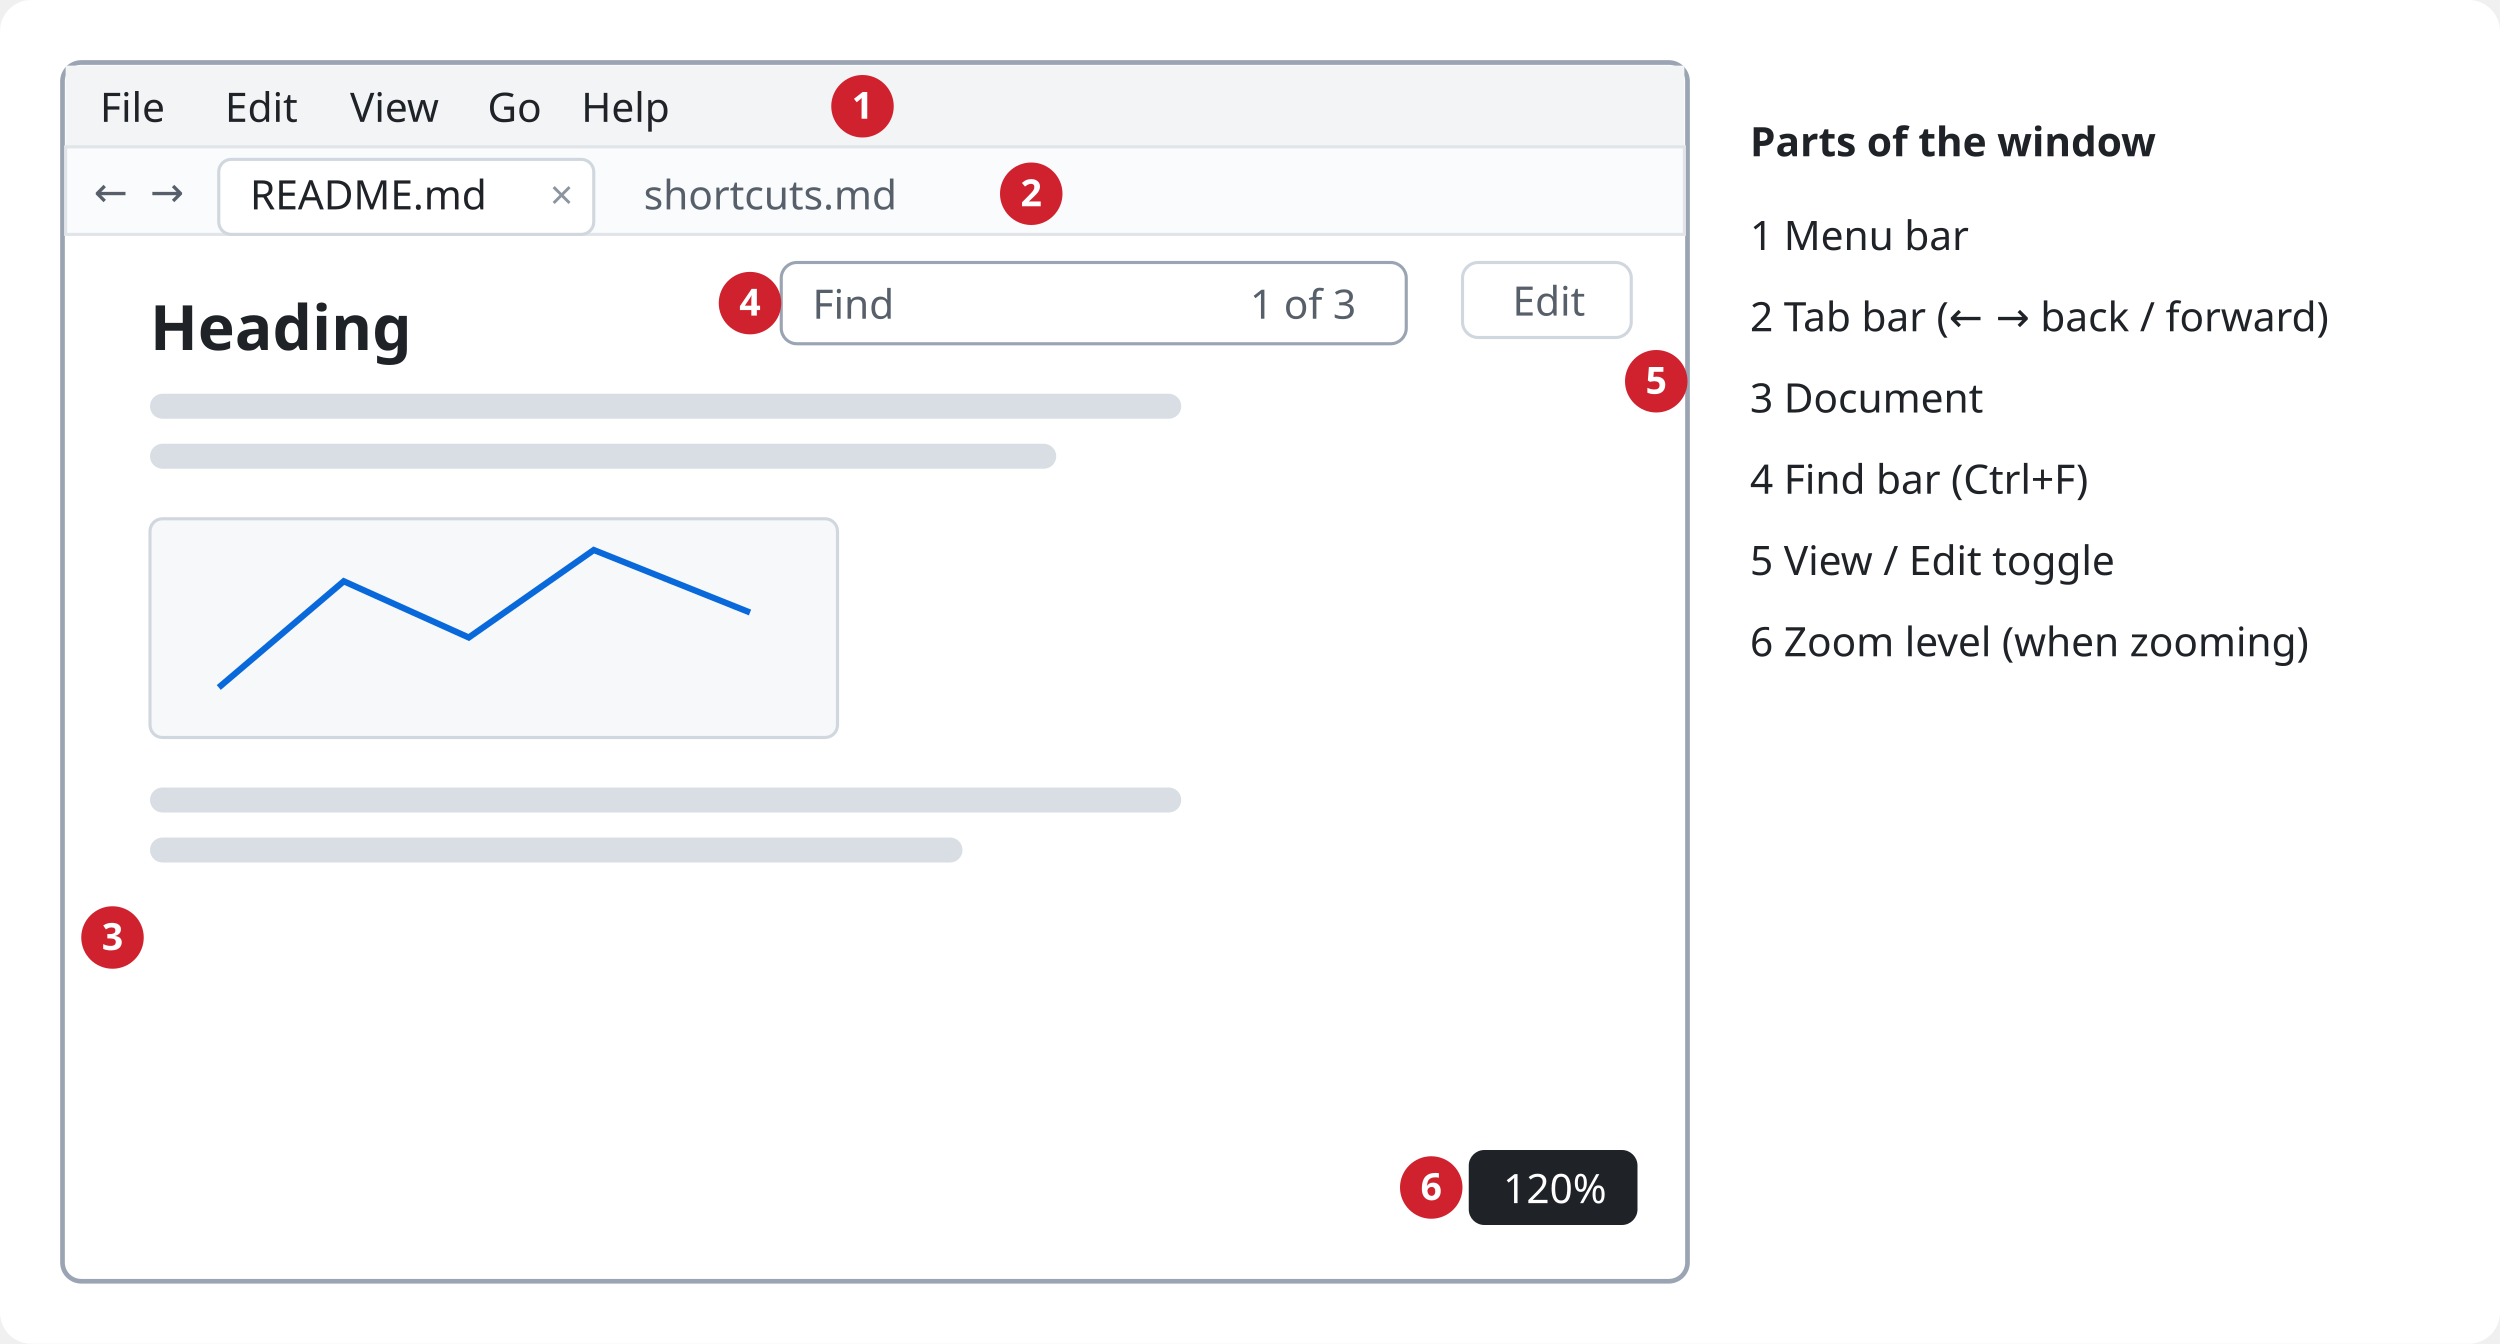
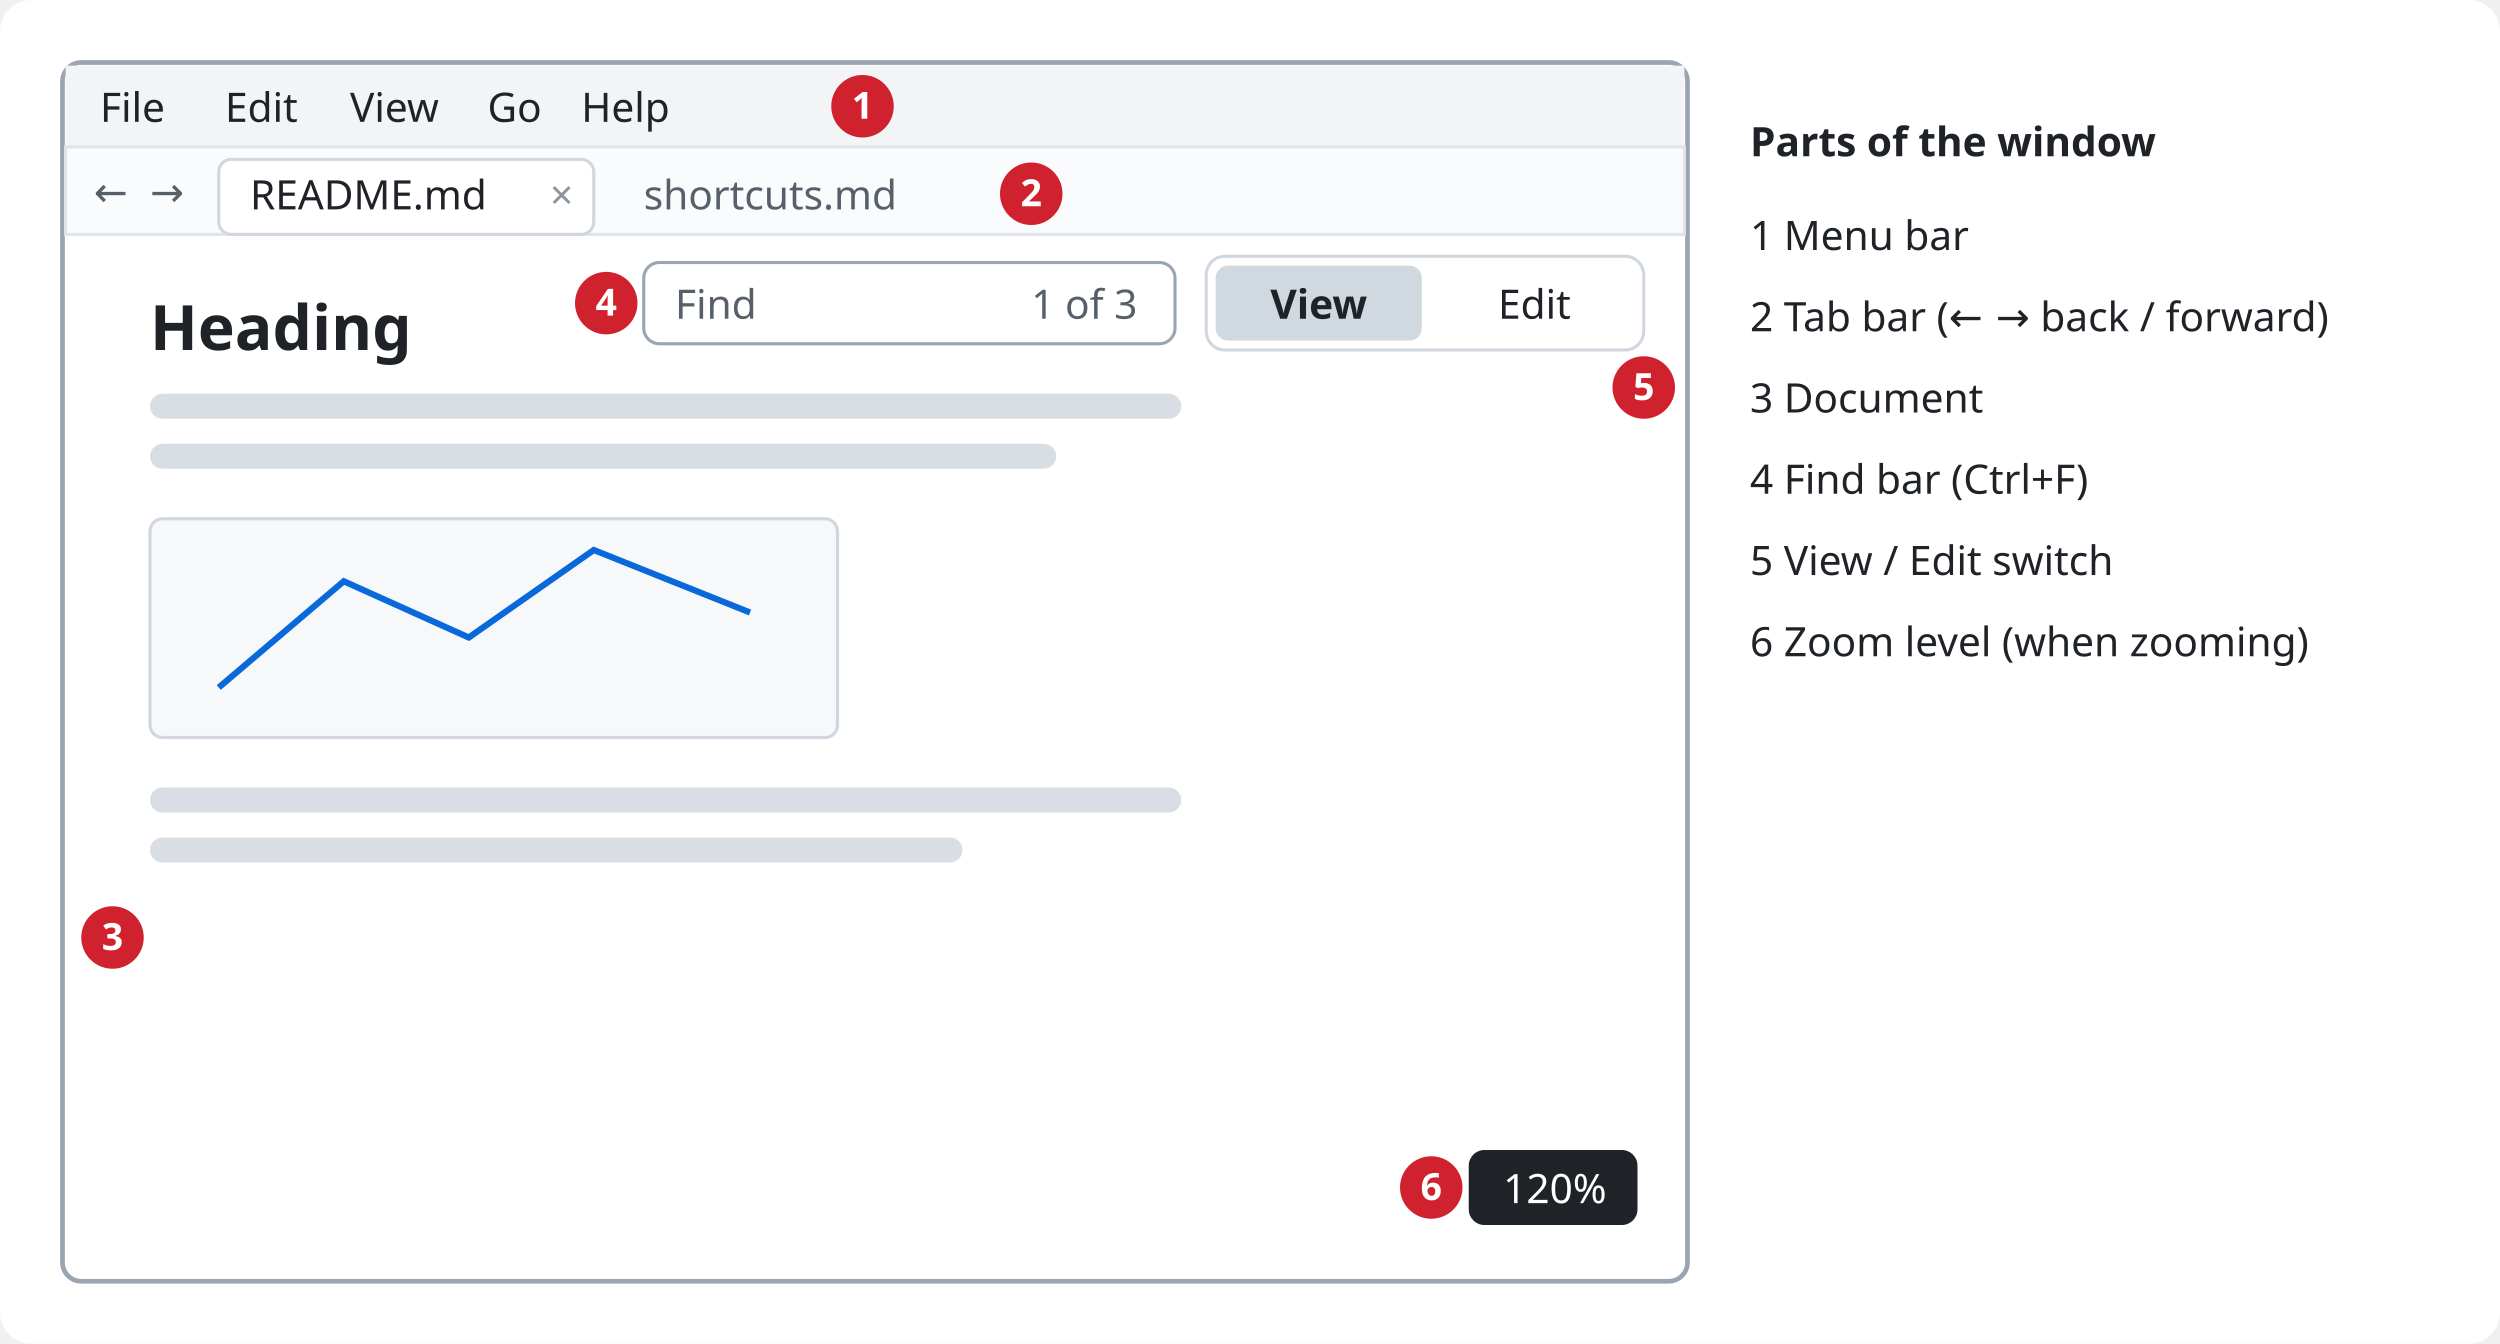
<svg xmlns="http://www.w3.org/2000/svg" width="800" height="430" viewBox="0 0 800 430" font-family="'Segoe UI', 'Noto Sans', system-ui, sans-serif" font-size="13">
  <rect width="800" height="430" rx="10" fill="#ffffff" />
  <rect x="20" y="20" width="520" height="390" rx="6" fill="#ffffff" stroke="#9aa4b2" stroke-width="1.5" />
  <rect x="21" y="21" width="518" height="26" fill="#f3f4f6" />
  <g fill="#1f2328">
    <text x="32" y="39">File</text>
    <text x="72" y="39">Edit</text>
    <text x="112" y="39">View</text>
    <text x="156" y="39">Go</text>
    <text x="186" y="39">Help</text>
  </g>
  <rect x="21" y="47" width="518" height="28" fill="#fafbfc" stroke="#e1e4e8" />
  <text x="30" y="66" fill="#57606a">←</text>
  <text x="48" y="66" fill="#57606a">→</text>
  <rect x="70" y="51" width="120" height="24" rx="4" fill="#ffffff" stroke="#d0d7de" />
  <text x="80" y="67" fill="#1f2328">README.md</text>
  <text x="176" y="67" fill="#8c959f">×</text>
  <text x="206" y="67" fill="#57606a">shortcuts.md</text>
  <text x="48" y="112" fill="#1f2328" font-size="20" font-weight="bold">Heading</text>
  <rect x="48" y="126" width="330" height="8" rx="4" fill="#d8dee4" />
  <rect x="48" y="142" width="290" height="8" rx="4" fill="#d8dee4" />
  <rect x="48" y="166" width="220" height="70" rx="4" fill="#f6f8fa" stroke="#d0d7de" />
  <path d="M70 220 L110 186 L150 204 L190 176 L240 196" fill="none" stroke="#0969da" stroke-width="2" />
  <rect x="48" y="252" width="330" height="8" rx="4" fill="#d8dee4" />
  <rect x="48" y="268" width="260" height="8" rx="4" fill="#d8dee4" />
-   <rect x="250" y="84" width="200" height="26" rx="5" fill="#ffffff" stroke="#9aa4b2" />
-   <text x="260" y="102" fill="#57606a">Find</text>
-   <text x="400" y="102" fill="#57606a">1 of 3</text>
-   <rect x="468" y="84" width="54" height="24" rx="5" fill="#ffffff" stroke="#d0d7de" />
-   <text x="484" y="101" fill="#57606a">Edit</text>
+   <rect x="206" y="84" width="170" height="26" rx="5" fill="#ffffff" stroke="#9aa4b2" />
+   <text x="216" y="102" fill="#57606a">Find</text>
+   <text x="330" y="102" fill="#57606a">1 of 3</text>
+   <rect x="386" y="82" width="140" height="30" rx="6" fill="#ffffff" stroke="#d0d7de" />
+   <rect x="389" y="85" width="66" height="24" rx="4" fill="#d1d9e0" />
+   <text x="422" y="102" fill="#1f2328" text-anchor="middle" font-weight="bold">View</text>
+   <text x="491" y="102" fill="#1f2328" text-anchor="middle">Edit</text>
  <rect x="470" y="368" width="54" height="24" rx="5" fill="#1f2328" />
  <text x="481" y="385" fill="#ffffff">120%</text>
  <g fill="#cf222e" font-weight="bold">
    <circle cx="276" cy="34" r="10" />
    <circle cx="330" cy="62" r="10" />
    <circle cx="36" cy="300" r="10" />
-     <circle cx="240" cy="97" r="10" />
-     <circle cx="530" cy="122" r="10" />
+     <circle cx="194" cy="97" r="10" />
+     <circle cx="526" cy="124" r="10" />
    <circle cx="458" cy="380" r="10" />
  </g>
  <g fill="#ffffff" font-size="12" font-weight="bold" text-anchor="middle">
    <text x="276" y="38">1</text>
    <text x="330" y="66">2</text>
    <text x="36" y="304">3</text>
-     <text x="240" y="101">4</text>
-     <text x="530" y="126">5</text>
+     <text x="194" y="101">4</text>
+     <text x="526" y="128">5</text>
    <text x="458" y="384">6</text>
  </g>
  <g fill="#1f2328">
    <text x="560" y="50" font-weight="bold">Parts of the window</text>
    <text x="560" y="80">1  Menu bar</text>
    <text x="560" y="106">2  Tab bar (← → back / forward)</text>
    <text x="560" y="132">3  Document</text>
    <text x="560" y="158">4  Find bar (Ctrl+F)</text>
-     <text x="560" y="184">5  View / Edit toggle</text>
+     <text x="560" y="184">5  View / Edit switch</text>
    <text x="560" y="210">6  Zoom level (when zooming)</text>
  </g>
</svg>
